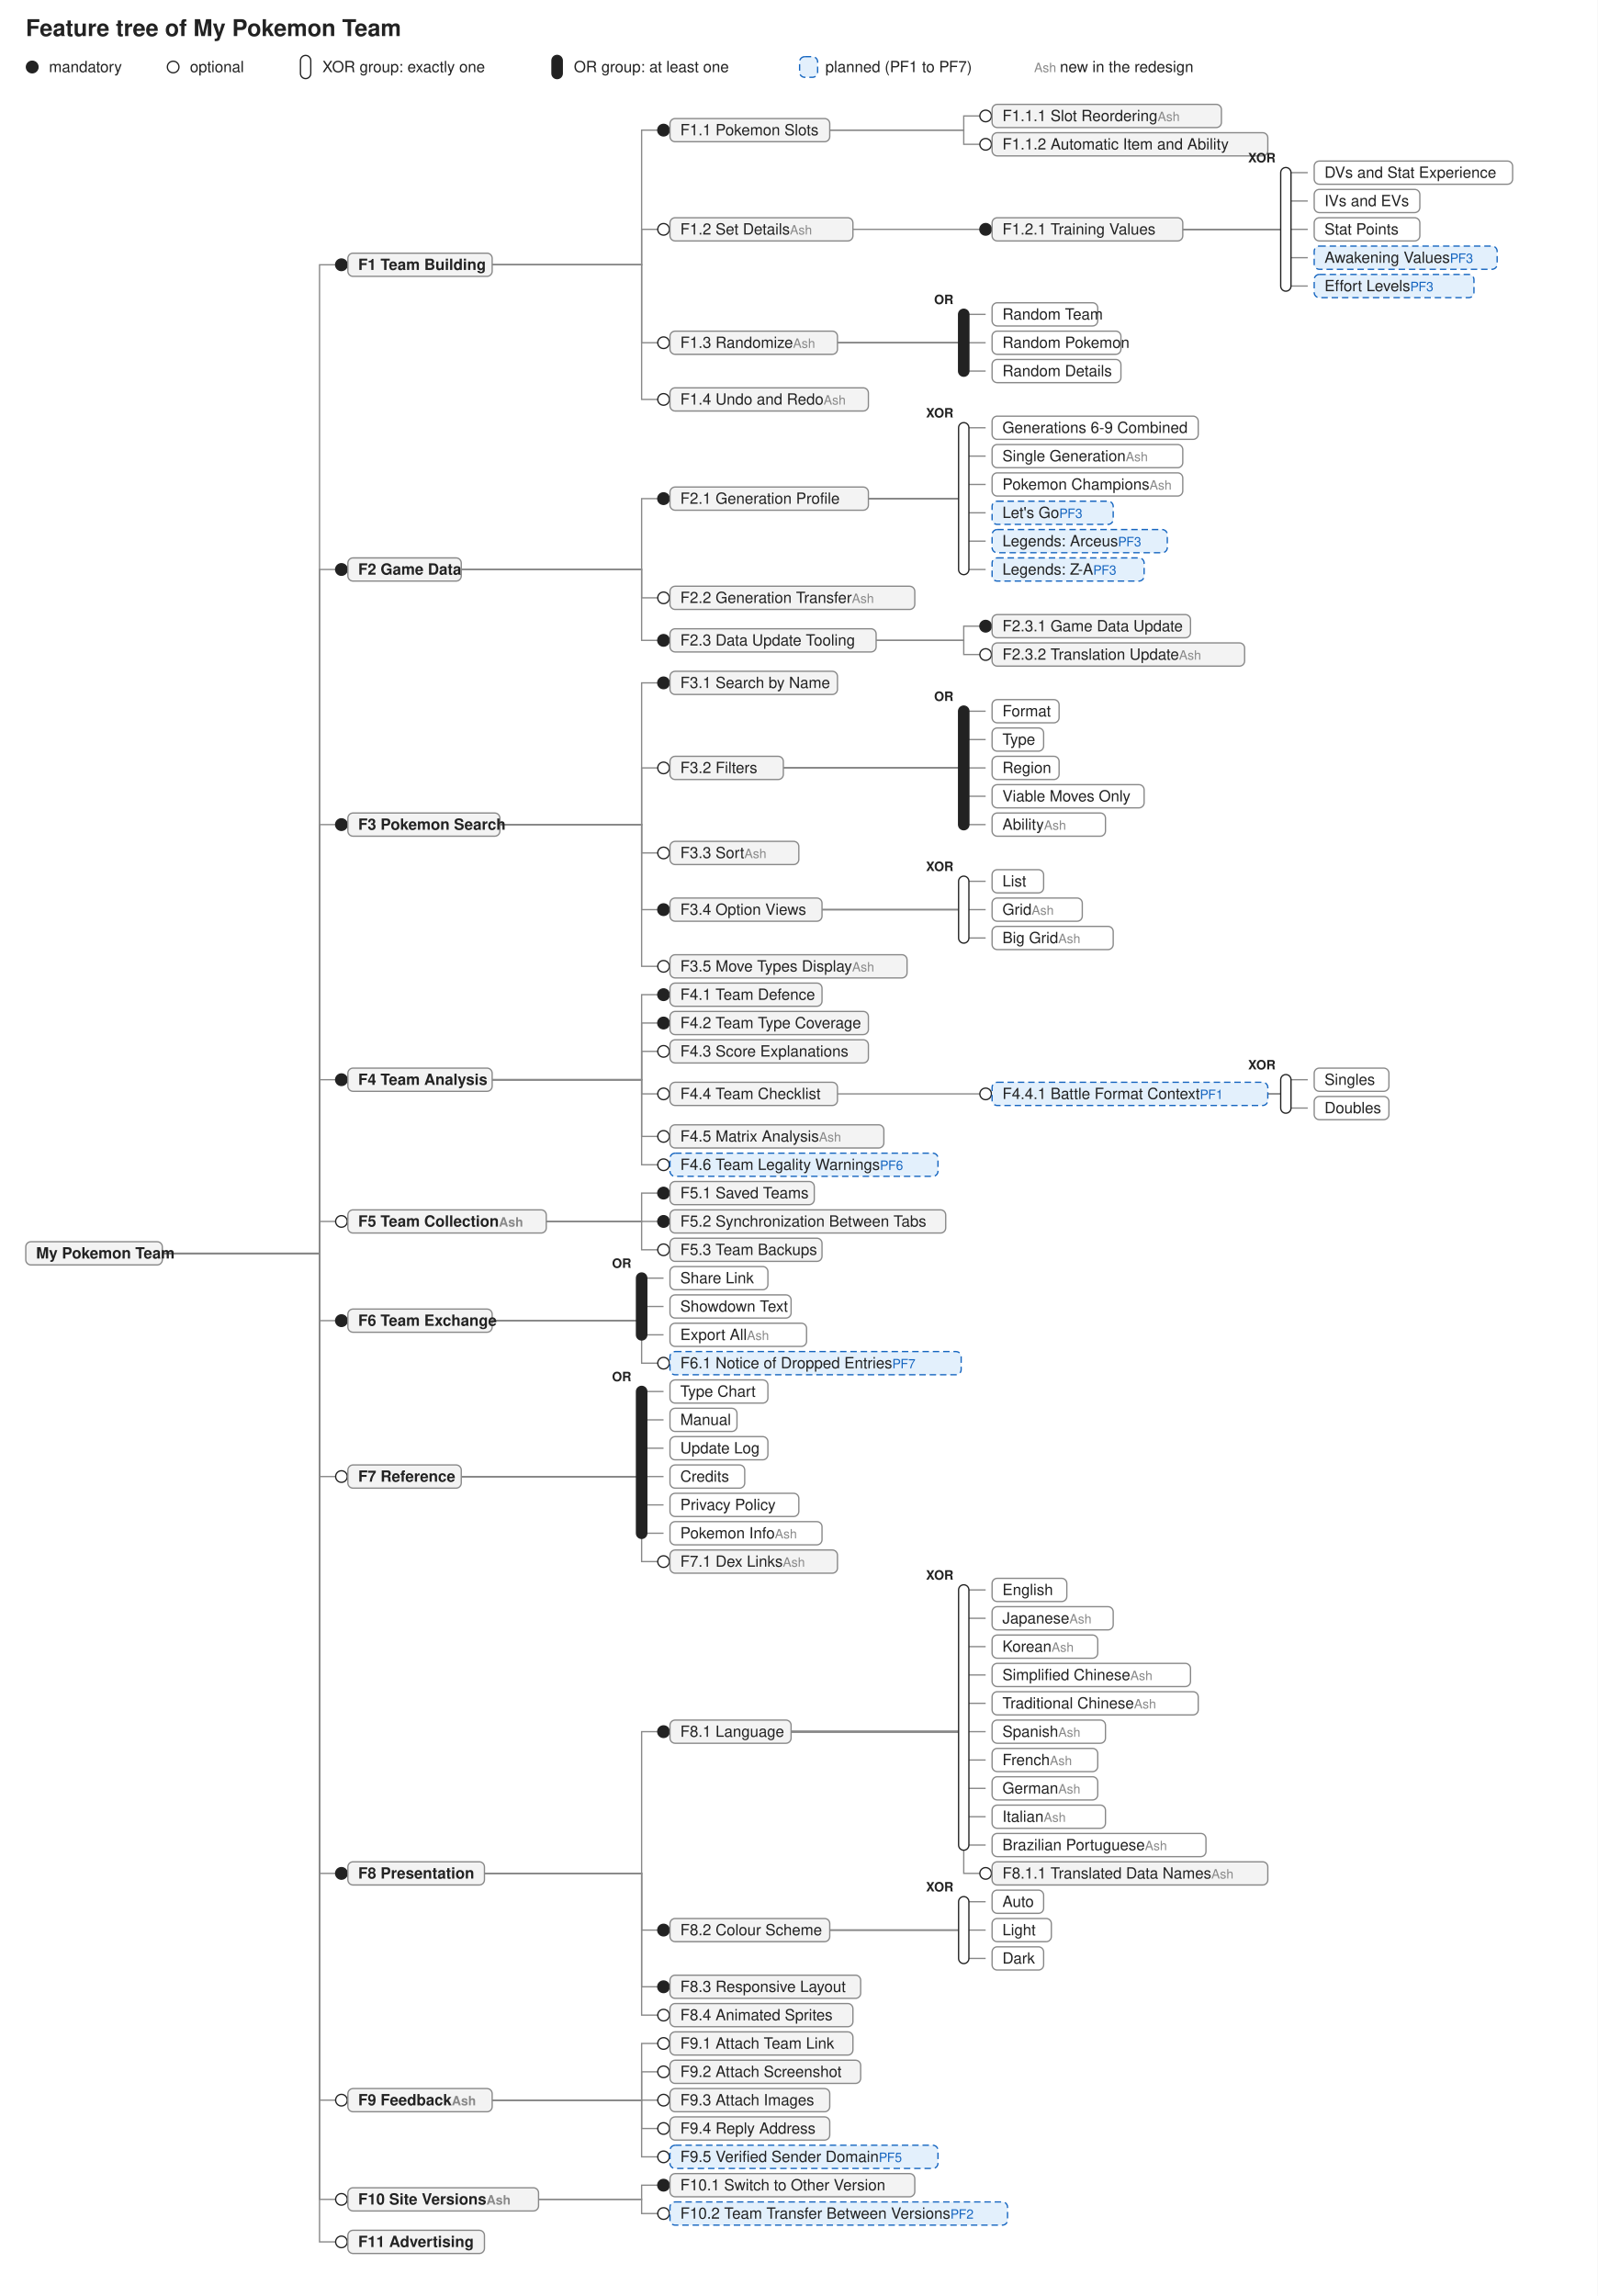
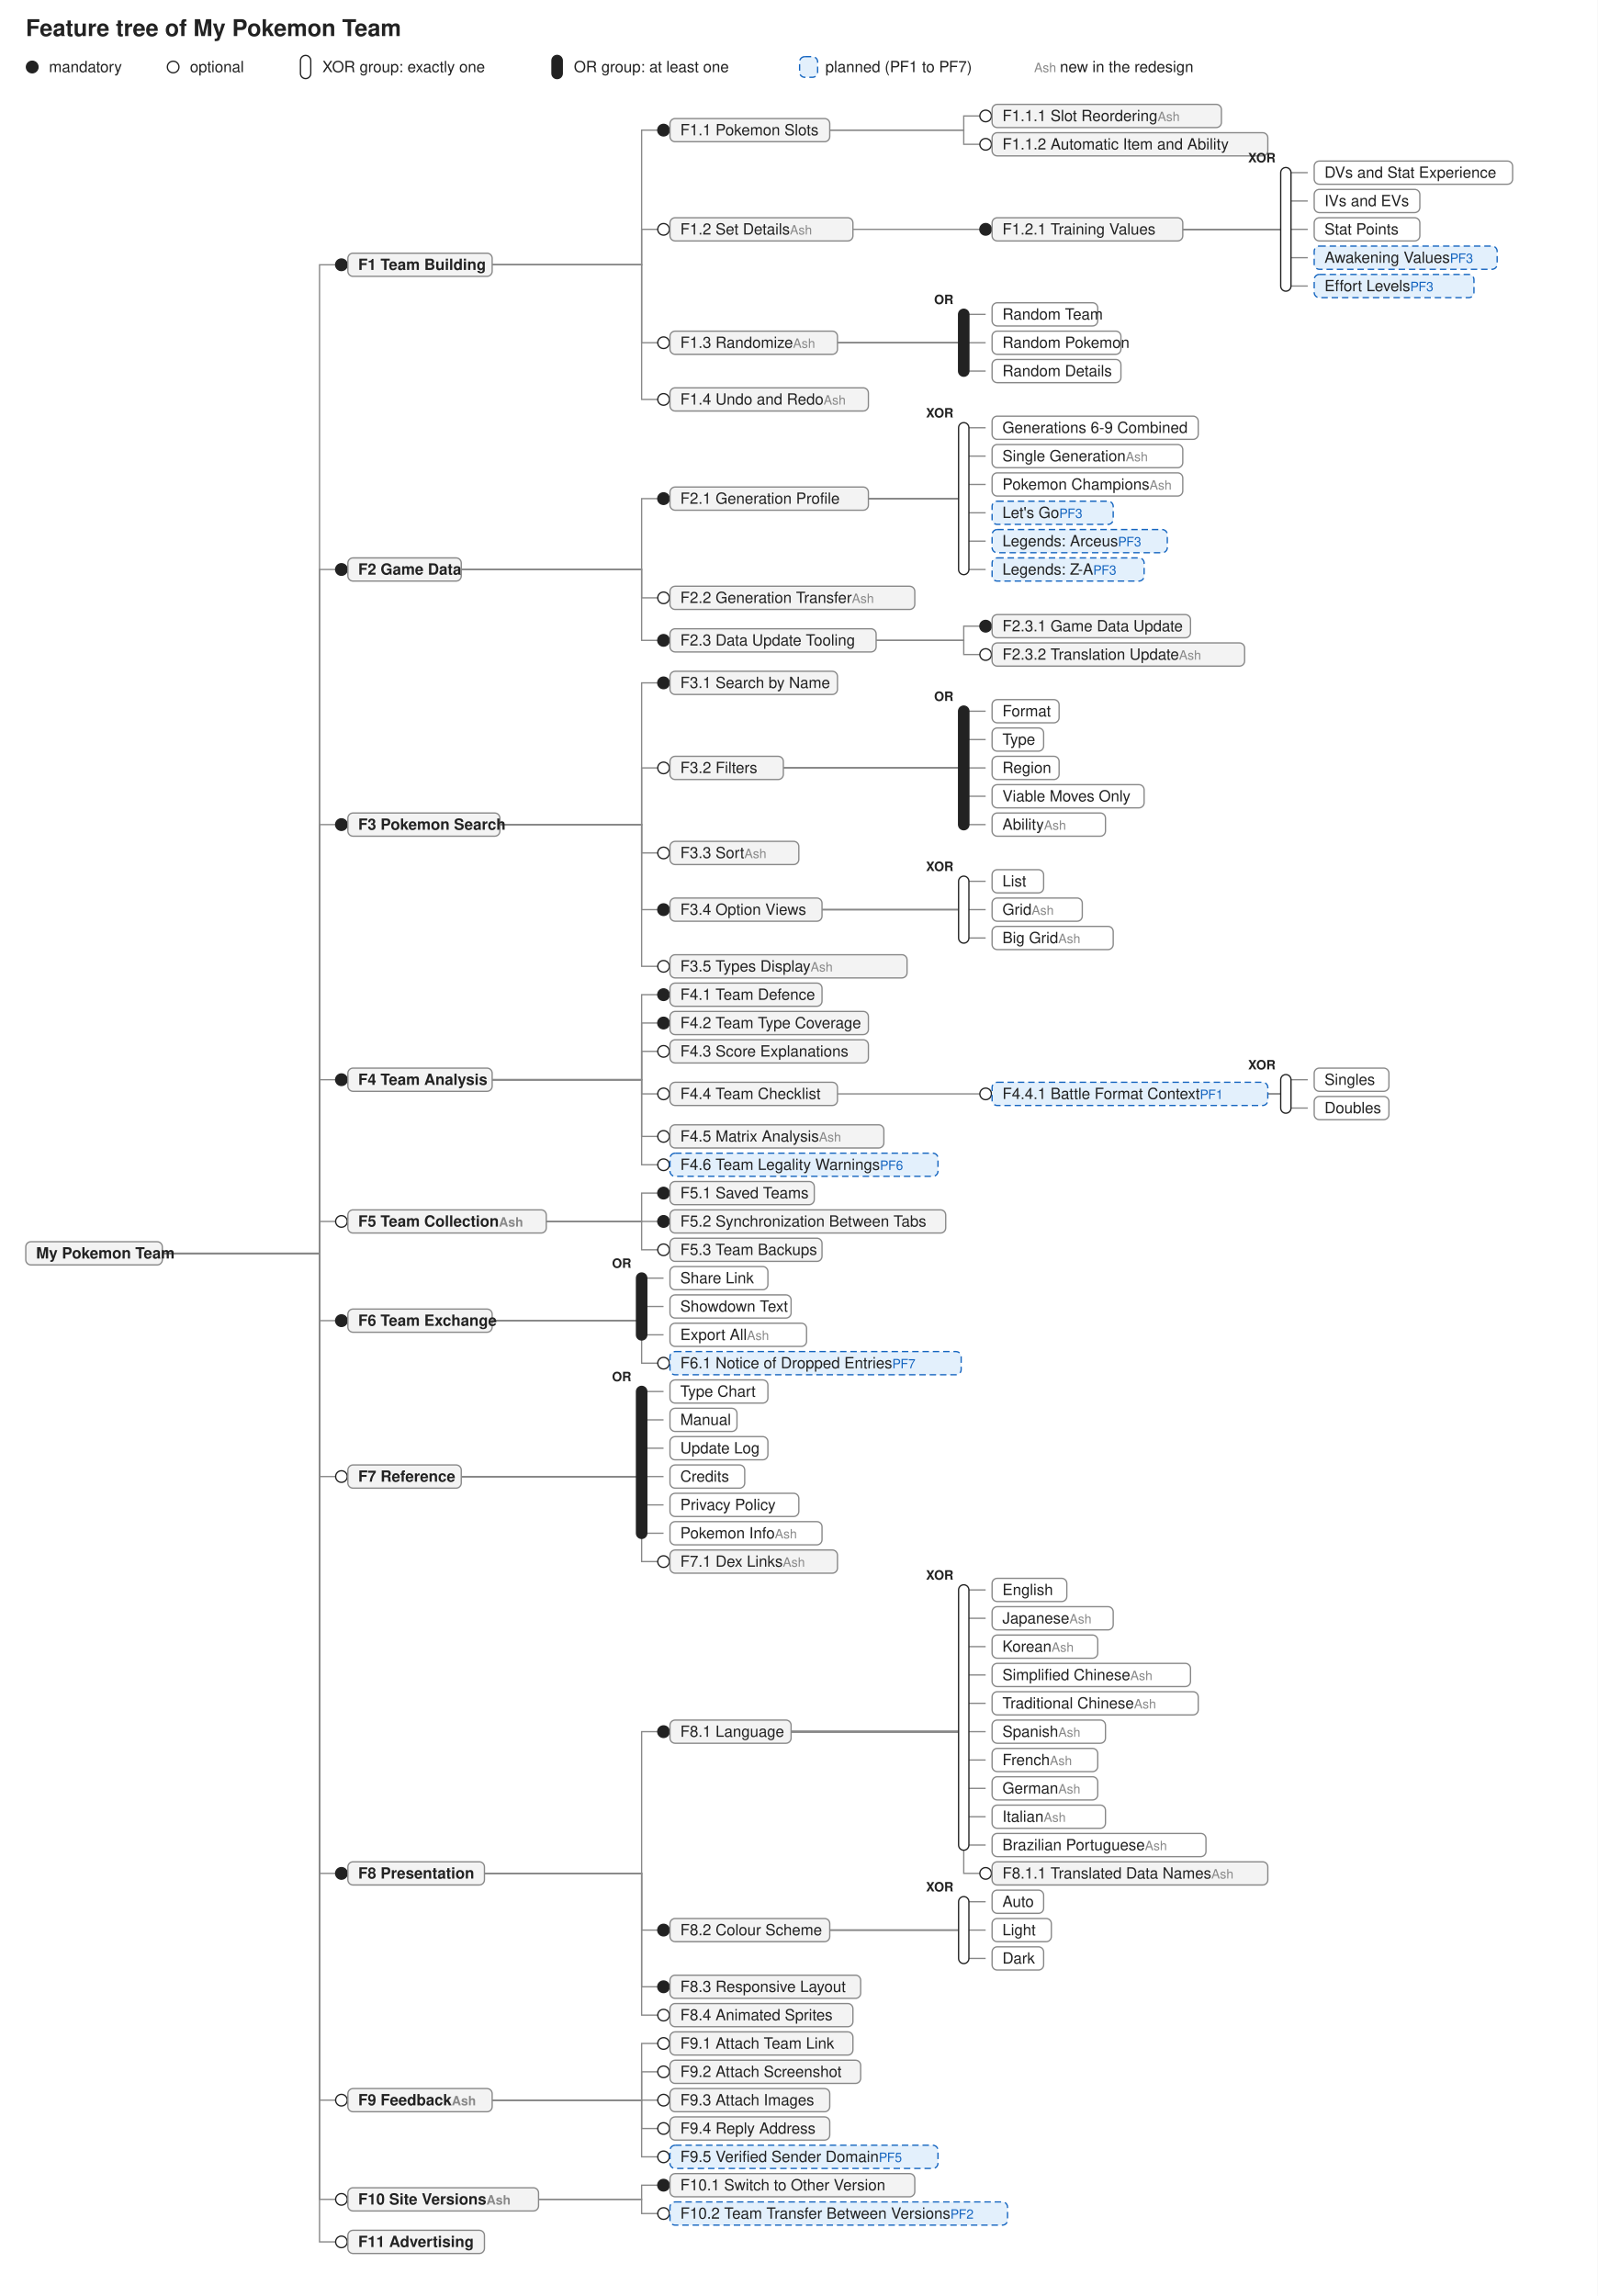
<svg xmlns="http://www.w3.org/2000/svg" viewBox="0 0 1240 1782" width="1240" height="1782" font-family="Helvetica, Arial, sans-serif" role="img" aria-label="Feature tree of My Pokemon Team">
  <rect width="1240" height="1782" fill="#fff" />
  <text x="20" y="28" font-size="18" font-weight="bold" fill="#222">Feature tree of My Pokemon Team</text>
  <circle cx="25" cy="52" r="4.5" fill="#222" stroke="#222" />
  <text x="38" y="56" font-size="12" fill="#222">mandatory</text>
  <circle cx="134.4" cy="52" r="4.5" fill="#fff" stroke="#222" />
  <text x="147.4" y="56" font-size="12" fill="#222">optional</text>
  <rect x="233.2" y="43" width="8" height="18" rx="4" fill="#fff" stroke="#222" />
  <text x="250.2" y="56" font-size="12" fill="#222">XOR group: exactly one</text>
  <rect x="428.4" y="43" width="8" height="18" rx="4" fill="#222" stroke="#222" />
  <text x="445.4" y="56" font-size="12" fill="#222">OR group: at least one</text>
  <rect x="620.6" y="44" width="14" height="16" rx="4" fill="#e3f0fc" stroke="#1565c0" stroke-dasharray="5 3" />
  <text x="640.6" y="56" font-size="12" fill="#222">planned (PF1 to PF7)</text>
  <text x="802.6" y="56" font-size="10" fill="#888">Ash</text>
  <text x="822.6" y="56" font-size="12" fill="#222">new in the redesign</text>
  <path d="M126.0 972.75 H248 V205.5 H265" fill="none" stroke="#888" />
  <circle cx="265" cy="205.5" r="4.5" fill="#222" stroke="#222" />
  <path d="M126.0 972.75 H248 V442.0 H265" fill="none" stroke="#888" />
  <circle cx="265" cy="442.0" r="4.5" fill="#222" stroke="#222" />
  <path d="M126.0 972.75 H248 V640.0 H265" fill="none" stroke="#888" />
  <circle cx="265" cy="640.0" r="4.5" fill="#222" stroke="#222" />
  <path d="M126.0 972.75 H248 V838.0 H265" fill="none" stroke="#888" />
  <circle cx="265" cy="838.0" r="4.5" fill="#222" stroke="#222" />
  <path d="M126.0 972.75 H248 V948.0 H265" fill="none" stroke="#888" />
  <circle cx="265" cy="948.0" r="4.5" fill="#fff" stroke="#222" />
  <path d="M126.0 972.75 H248 V1025.0 H265" fill="none" stroke="#888" />
  <circle cx="265" cy="1025.0" r="4.5" fill="#222" stroke="#222" />
  <path d="M126.0 972.75 H248 V1146.0 H265" fill="none" stroke="#888" />
  <circle cx="265" cy="1146.0" r="4.5" fill="#fff" stroke="#222" />
  <path d="M126.0 972.75 H248 V1454.0 H265" fill="none" stroke="#888" />
  <circle cx="265" cy="1454.0" r="4.5" fill="#222" stroke="#222" />
  <path d="M126.0 972.75 H248 V1630.0 H265" fill="none" stroke="#888" />
  <circle cx="265" cy="1630.0" r="4.5" fill="#fff" stroke="#222" />
  <path d="M126.0 972.75 H248 V1707.0 H265" fill="none" stroke="#888" />
  <circle cx="265" cy="1707.0" r="4.5" fill="#fff" stroke="#222" />
  <path d="M126.0 972.75 H248 V1740 H265" fill="none" stroke="#888" />
  <circle cx="265" cy="1740" r="4.5" fill="#fff" stroke="#222" />
  <rect x="20" y="963.75" width="106.0" height="18" rx="4" fill="#f3f3f3" stroke="#888" />
  <text x="28" y="976.75" font-size="12" fill="#222" font-weight="bold">My Pokemon Team</text>
  <path d="M382.0 205.5 H498 V101.0 H515" fill="none" stroke="#888" />
  <circle cx="515" cy="101.0" r="4.5" fill="#222" stroke="#222" />
  <path d="M382.0 205.5 H498 V178.0 H515" fill="none" stroke="#888" />
  <circle cx="515" cy="178.0" r="4.5" fill="#fff" stroke="#222" />
  <path d="M382.0 205.5 H498 V266.0 H515" fill="none" stroke="#888" />
  <circle cx="515" cy="266.0" r="4.5" fill="#fff" stroke="#222" />
  <path d="M382.0 205.5 H498 V310 H515" fill="none" stroke="#888" />
  <circle cx="515" cy="310" r="4.5" fill="#fff" stroke="#222" />
  <rect x="270" y="196.5" width="112.0" height="18" rx="4" fill="#f3f3f3" stroke="#888" />
  <text x="278" y="209.5" font-size="12" fill="#222" font-weight="bold">F1 Team Building</text>
  <path d="M644.0 101.0 H748 V90 H765" fill="none" stroke="#888" />
  <circle cx="765" cy="90" r="4.5" fill="#fff" stroke="#222" />
  <path d="M644.0 101.0 H748 V112 H765" fill="none" stroke="#888" />
  <circle cx="765" cy="112" r="4.5" fill="#fff" stroke="#222" />
  <rect x="520" y="92.0" width="124.0" height="18" rx="4" fill="#f3f3f3" stroke="#888" />
  <text x="528" y="105.0" font-size="12" fill="#222">F1.1 Pokemon Slots</text>
  <rect x="770" y="81" width="178.0" height="18" rx="4" fill="#f3f3f3" stroke="#888" />
  <text x="778" y="94" font-size="12" fill="#222">F1.1.1 Slot Reordering<tspan fill="#888" font-size="10">  Ash</tspan>
  </text>
  <rect x="770" y="103" width="214.0" height="18" rx="4" fill="#f3f3f3" stroke="#888" />
  <text x="778" y="116" font-size="12" fill="#222">F1.1.2 Automatic Item and Ability</text>
  <path d="M662.0 178.0 H748 V178.0 H765" fill="none" stroke="#888" />
  <circle cx="765" cy="178.0" r="4.5" fill="#222" stroke="#222" />
  <rect x="520" y="169.0" width="142.0" height="18" rx="4" fill="#f3f3f3" stroke="#888" />
  <text x="528" y="182.0" font-size="12" fill="#222">F1.2 Set Details<tspan fill="#888" font-size="10">  Ash</tspan>
  </text>
  <path d="M918.0 178.0 H998 V134 H1015" fill="none" stroke="#888" />
  <path d="M918.0 178.0 H998 V156 H1015" fill="none" stroke="#888" />
  <path d="M918.0 178.0 H998 V178 H1015" fill="none" stroke="#888" />
  <path d="M918.0 178.0 H998 V200 H1015" fill="none" stroke="#888" />
  <path d="M918.0 178.0 H998 V222 H1015" fill="none" stroke="#888" />
  <rect x="994" y="130" width="8" height="96" rx="4" fill="#fff" stroke="#222" />
  <text x="990" y="126" font-size="10" text-anchor="end" fill="#222" font-weight="bold">XOR</text>
  <rect x="770" y="169.0" width="148.0" height="18" rx="4" fill="#f3f3f3" stroke="#888" />
  <text x="778" y="182.0" font-size="12" fill="#222">F1.2.1 Training Values</text>
  <rect x="1020" y="125" width="154.0" height="18" rx="4" fill="#fff" stroke="#888" />
  <text x="1028" y="138" font-size="12" fill="#222">DVs and Stat Experience</text>
  <rect x="1020" y="147" width="82.0" height="18" rx="4" fill="#fff" stroke="#888" />
  <text x="1028" y="160" font-size="12" fill="#222">IVs and EVs</text>
  <rect x="1020" y="169" width="82.0" height="18" rx="4" fill="#fff" stroke="#888" />
  <text x="1028" y="182" font-size="12" fill="#222">Stat Points</text>
  <rect x="1020" y="191" width="142.0" height="18" rx="4" fill="#e3f0fc" stroke="#1565c0" stroke-dasharray="5 3" />
  <text x="1028" y="204" font-size="12" fill="#222">Awakening Values<tspan fill="#1565c0" font-size="10">  PF3</tspan>
  </text>
  <rect x="1020" y="213" width="124.0" height="18" rx="4" fill="#e3f0fc" stroke="#1565c0" stroke-dasharray="5 3" />
  <text x="1028" y="226" font-size="12" fill="#222">Effort Levels<tspan fill="#1565c0" font-size="10">  PF3</tspan>
  </text>
  <path d="M650.0 266.0 H748 V244 H765" fill="none" stroke="#888" />
  <path d="M650.0 266.0 H748 V266 H765" fill="none" stroke="#888" />
  <path d="M650.0 266.0 H748 V288 H765" fill="none" stroke="#888" />
  <rect x="744" y="240" width="8" height="52" rx="4" fill="#222" stroke="#222" />
  <text x="740" y="236" font-size="10" text-anchor="end" fill="#222" font-weight="bold">OR</text>
  <rect x="520" y="257.0" width="130.0" height="18" rx="4" fill="#f3f3f3" stroke="#888" />
  <text x="528" y="270.0" font-size="12" fill="#222">F1.3 Randomize<tspan fill="#888" font-size="10">  Ash</tspan>
  </text>
  <rect x="770" y="235" width="82.0" height="18" rx="4" fill="#fff" stroke="#888" />
  <text x="778" y="248" font-size="12" fill="#222">Random Team</text>
  <rect x="770" y="257" width="100.0" height="18" rx="4" fill="#fff" stroke="#888" />
  <text x="778" y="270" font-size="12" fill="#222">Random Pokemon</text>
  <rect x="770" y="279" width="100.0" height="18" rx="4" fill="#fff" stroke="#888" />
  <text x="778" y="292" font-size="12" fill="#222">Random Details</text>
  <rect x="520" y="301" width="154.0" height="18" rx="4" fill="#f3f3f3" stroke="#888" />
  <text x="528" y="314" font-size="12" fill="#222">F1.4 Undo and Redo<tspan fill="#888" font-size="10">  Ash</tspan>
  </text>
  <path d="M358.0 442.0 H498 V387.0 H515" fill="none" stroke="#888" />
  <circle cx="515" cy="387.0" r="4.5" fill="#222" stroke="#222" />
  <path d="M358.0 442.0 H498 V464 H515" fill="none" stroke="#888" />
  <circle cx="515" cy="464" r="4.5" fill="#fff" stroke="#222" />
  <path d="M358.0 442.0 H498 V497.0 H515" fill="none" stroke="#888" />
  <circle cx="515" cy="497.0" r="4.5" fill="#222" stroke="#222" />
  <rect x="270" y="433.0" width="88.0" height="18" rx="4" fill="#f3f3f3" stroke="#888" />
  <text x="278" y="446.0" font-size="12" fill="#222" font-weight="bold">F2 Game Data</text>
  <path d="M674.0 387.0 H748 V332 H765" fill="none" stroke="#888" />
  <path d="M674.0 387.0 H748 V354 H765" fill="none" stroke="#888" />
  <path d="M674.0 387.0 H748 V376 H765" fill="none" stroke="#888" />
  <path d="M674.0 387.0 H748 V398 H765" fill="none" stroke="#888" />
  <path d="M674.0 387.0 H748 V420 H765" fill="none" stroke="#888" />
  <path d="M674.0 387.0 H748 V442 H765" fill="none" stroke="#888" />
  <rect x="744" y="328" width="8" height="118" rx="4" fill="#fff" stroke="#222" />
  <text x="740" y="324" font-size="10" text-anchor="end" fill="#222" font-weight="bold">XOR</text>
  <rect x="520" y="378.0" width="154.0" height="18" rx="4" fill="#f3f3f3" stroke="#888" />
  <text x="528" y="391.0" font-size="12" fill="#222">F2.1 Generation Profile</text>
  <rect x="770" y="323" width="160.0" height="18" rx="4" fill="#fff" stroke="#888" />
  <text x="778" y="336" font-size="12" fill="#222">Generations 6-9 Combined</text>
  <rect x="770" y="345" width="148.0" height="18" rx="4" fill="#fff" stroke="#888" />
  <text x="778" y="358" font-size="12" fill="#222">Single Generation<tspan fill="#888" font-size="10">  Ash</tspan>
  </text>
  <rect x="770" y="367" width="148.0" height="18" rx="4" fill="#fff" stroke="#888" />
  <text x="778" y="380" font-size="12" fill="#222">Pokemon Champions<tspan fill="#888" font-size="10">  Ash</tspan>
  </text>
  <rect x="770" y="389" width="94.0" height="18" rx="4" fill="#e3f0fc" stroke="#1565c0" stroke-dasharray="5 3" />
  <text x="778" y="402" font-size="12" fill="#222">Let's Go<tspan fill="#1565c0" font-size="10">  PF3</tspan>
  </text>
  <rect x="770" y="411" width="136.0" height="18" rx="4" fill="#e3f0fc" stroke="#1565c0" stroke-dasharray="5 3" />
  <text x="778" y="424" font-size="12" fill="#222">Legends: Arceus<tspan fill="#1565c0" font-size="10">  PF3</tspan>
  </text>
  <rect x="770" y="433" width="118.0" height="18" rx="4" fill="#e3f0fc" stroke="#1565c0" stroke-dasharray="5 3" />
  <text x="778" y="446" font-size="12" fill="#222">Legends: Z-A<tspan fill="#1565c0" font-size="10">  PF3</tspan>
  </text>
  <rect x="520" y="455" width="190.0" height="18" rx="4" fill="#f3f3f3" stroke="#888" />
  <text x="528" y="468" font-size="12" fill="#222">F2.2 Generation Transfer<tspan fill="#888" font-size="10">  Ash</tspan>
  </text>
  <path d="M680.0 497.0 H748 V486 H765" fill="none" stroke="#888" />
  <circle cx="765" cy="486" r="4.5" fill="#222" stroke="#222" />
  <path d="M680.0 497.0 H748 V508 H765" fill="none" stroke="#888" />
  <circle cx="765" cy="508" r="4.5" fill="#fff" stroke="#222" />
  <rect x="520" y="488.0" width="160.0" height="18" rx="4" fill="#f3f3f3" stroke="#888" />
  <text x="528" y="501.0" font-size="12" fill="#222">F2.3 Data Update Tooling</text>
  <rect x="770" y="477" width="154.0" height="18" rx="4" fill="#f3f3f3" stroke="#888" />
  <text x="778" y="490" font-size="12" fill="#222">F2.3.1 Game Data Update</text>
  <rect x="770" y="499" width="196.0" height="18" rx="4" fill="#f3f3f3" stroke="#888" />
  <text x="778" y="512" font-size="12" fill="#222">F2.3.2 Translation Update<tspan fill="#888" font-size="10">  Ash</tspan>
  </text>
  <path d="M388.0 640.0 H498 V530 H515" fill="none" stroke="#888" />
  <circle cx="515" cy="530" r="4.5" fill="#222" stroke="#222" />
  <path d="M388.0 640.0 H498 V596.0 H515" fill="none" stroke="#888" />
  <circle cx="515" cy="596.0" r="4.5" fill="#fff" stroke="#222" />
  <path d="M388.0 640.0 H498 V662 H515" fill="none" stroke="#888" />
  <circle cx="515" cy="662" r="4.5" fill="#fff" stroke="#222" />
  <path d="M388.0 640.0 H498 V706.0 H515" fill="none" stroke="#888" />
  <circle cx="515" cy="706.0" r="4.5" fill="#222" stroke="#222" />
  <path d="M388.0 640.0 H498 V750 H515" fill="none" stroke="#888" />
  <circle cx="515" cy="750" r="4.5" fill="#fff" stroke="#222" />
  <rect x="270" y="631.0" width="118.0" height="18" rx="4" fill="#f3f3f3" stroke="#888" />
  <text x="278" y="644.0" font-size="12" fill="#222" font-weight="bold">F3 Pokemon Search</text>
  <rect x="520" y="521" width="130.0" height="18" rx="4" fill="#f3f3f3" stroke="#888" />
  <text x="528" y="534" font-size="12" fill="#222">F3.1 Search by Name</text>
  <path d="M608.0 596.0 H748 V552 H765" fill="none" stroke="#888" />
  <path d="M608.0 596.0 H748 V574 H765" fill="none" stroke="#888" />
  <path d="M608.0 596.0 H748 V596 H765" fill="none" stroke="#888" />
  <path d="M608.0 596.0 H748 V618 H765" fill="none" stroke="#888" />
  <path d="M608.0 596.0 H748 V640 H765" fill="none" stroke="#888" />
  <rect x="744" y="548" width="8" height="96" rx="4" fill="#222" stroke="#222" />
  <text x="740" y="544" font-size="10" text-anchor="end" fill="#222" font-weight="bold">OR</text>
  <rect x="520" y="587.0" width="88.0" height="18" rx="4" fill="#f3f3f3" stroke="#888" />
  <text x="528" y="600.0" font-size="12" fill="#222">F3.2 Filters</text>
  <rect x="770" y="543" width="52.0" height="18" rx="4" fill="#fff" stroke="#888" />
  <text x="778" y="556" font-size="12" fill="#222">Format</text>
  <rect x="770" y="565" width="40.0" height="18" rx="4" fill="#fff" stroke="#888" />
  <text x="778" y="578" font-size="12" fill="#222">Type</text>
  <rect x="770" y="587" width="52.0" height="18" rx="4" fill="#fff" stroke="#888" />
  <text x="778" y="600" font-size="12" fill="#222">Region</text>
  <rect x="770" y="609" width="118.0" height="18" rx="4" fill="#fff" stroke="#888" />
  <text x="778" y="622" font-size="12" fill="#222">Viable Moves Only</text>
  <rect x="770" y="631" width="88.0" height="18" rx="4" fill="#fff" stroke="#888" />
  <text x="778" y="644" font-size="12" fill="#222">Ability<tspan fill="#888" font-size="10">  Ash</tspan>
  </text>
  <rect x="520" y="653" width="100.0" height="18" rx="4" fill="#f3f3f3" stroke="#888" />
  <text x="528" y="666" font-size="12" fill="#222">F3.3 Sort<tspan fill="#888" font-size="10">  Ash</tspan>
  </text>
  <path d="M638.0 706.0 H748 V684 H765" fill="none" stroke="#888" />
  <path d="M638.0 706.0 H748 V706 H765" fill="none" stroke="#888" />
  <path d="M638.0 706.0 H748 V728 H765" fill="none" stroke="#888" />
  <rect x="744" y="680" width="8" height="52" rx="4" fill="#fff" stroke="#222" />
  <text x="740" y="676" font-size="10" text-anchor="end" fill="#222" font-weight="bold">XOR</text>
  <rect x="520" y="697.0" width="118.0" height="18" rx="4" fill="#f3f3f3" stroke="#888" />
  <text x="528" y="710.0" font-size="12" fill="#222">F3.4 Option Views</text>
  <rect x="770" y="675" width="40.0" height="18" rx="4" fill="#fff" stroke="#888" />
  <text x="778" y="688" font-size="12" fill="#222">List</text>
  <rect x="770" y="697" width="70.0" height="18" rx="4" fill="#fff" stroke="#888" />
  <text x="778" y="710" font-size="12" fill="#222">Grid<tspan fill="#888" font-size="10">  Ash</tspan>
  </text>
  <rect x="770" y="719" width="94.0" height="18" rx="4" fill="#fff" stroke="#888" />
  <text x="778" y="732" font-size="12" fill="#222">Big Grid<tspan fill="#888" font-size="10">  Ash</tspan>
  </text>
  <rect x="520" y="741" width="184.0" height="18" rx="4" fill="#f3f3f3" stroke="#888" />
-   <text x="528" y="754" font-size="12" fill="#222">F3.5 Move Types Display<tspan fill="#888" font-size="10">  Ash</tspan>
+   <text x="528" y="754" font-size="12" fill="#222">F3.5 Types Display<tspan fill="#888" font-size="10">  Ash</tspan>
  </text>
  <path d="M382.0 838.0 H498 V772 H515" fill="none" stroke="#888" />
  <circle cx="515" cy="772" r="4.5" fill="#222" stroke="#222" />
  <path d="M382.0 838.0 H498 V794 H515" fill="none" stroke="#888" />
  <circle cx="515" cy="794" r="4.5" fill="#222" stroke="#222" />
  <path d="M382.0 838.0 H498 V816 H515" fill="none" stroke="#888" />
  <circle cx="515" cy="816" r="4.5" fill="#fff" stroke="#222" />
  <path d="M382.0 838.0 H498 V849.0 H515" fill="none" stroke="#888" />
  <circle cx="515" cy="849.0" r="4.5" fill="#fff" stroke="#222" />
  <path d="M382.0 838.0 H498 V882 H515" fill="none" stroke="#888" />
  <circle cx="515" cy="882" r="4.5" fill="#fff" stroke="#222" />
  <path d="M382.0 838.0 H498 V904 H515" fill="none" stroke="#888" />
  <circle cx="515" cy="904" r="4.5" fill="#fff" stroke="#222" />
  <rect x="270" y="829.0" width="112.0" height="18" rx="4" fill="#f3f3f3" stroke="#888" />
  <text x="278" y="842.0" font-size="12" fill="#222" font-weight="bold">F4 Team Analysis</text>
  <rect x="520" y="763" width="118.0" height="18" rx="4" fill="#f3f3f3" stroke="#888" />
  <text x="528" y="776" font-size="12" fill="#222">F4.1 Team Defence</text>
  <rect x="520" y="785" width="154.0" height="18" rx="4" fill="#f3f3f3" stroke="#888" />
  <text x="528" y="798" font-size="12" fill="#222">F4.2 Team Type Coverage</text>
  <rect x="520" y="807" width="154.0" height="18" rx="4" fill="#f3f3f3" stroke="#888" />
  <text x="528" y="820" font-size="12" fill="#222">F4.3 Score Explanations</text>
  <path d="M650.0 849.0 H748 V849.0 H765" fill="none" stroke="#888" />
  <circle cx="765" cy="849.0" r="4.5" fill="#fff" stroke="#222" />
  <rect x="520" y="840.0" width="130.0" height="18" rx="4" fill="#f3f3f3" stroke="#888" />
  <text x="528" y="853.0" font-size="12" fill="#222">F4.4 Team Checklist</text>
  <path d="M984.0 849.0 H998 V838 H1015" fill="none" stroke="#888" />
  <path d="M984.0 849.0 H998 V860 H1015" fill="none" stroke="#888" />
  <rect x="994" y="834" width="8" height="30" rx="4" fill="#fff" stroke="#222" />
  <text x="990" y="830" font-size="10" text-anchor="end" fill="#222" font-weight="bold">XOR</text>
  <rect x="770" y="840.0" width="214.0" height="18" rx="4" fill="#e3f0fc" stroke="#1565c0" stroke-dasharray="5 3" />
  <text x="778" y="853.0" font-size="12" fill="#222">F4.4.1 Battle Format Context<tspan fill="#1565c0" font-size="10">  PF1</tspan>
  </text>
  <rect x="1020" y="829" width="58.0" height="18" rx="4" fill="#fff" stroke="#888" />
  <text x="1028" y="842" font-size="12" fill="#222">Singles</text>
  <rect x="1020" y="851" width="58.0" height="18" rx="4" fill="#fff" stroke="#888" />
  <text x="1028" y="864" font-size="12" fill="#222">Doubles</text>
  <rect x="520" y="873" width="166.0" height="18" rx="4" fill="#f3f3f3" stroke="#888" />
  <text x="528" y="886" font-size="12" fill="#222">F4.5 Matrix Analysis<tspan fill="#888" font-size="10">  Ash</tspan>
  </text>
  <rect x="520" y="895" width="208.0" height="18" rx="4" fill="#e3f0fc" stroke="#1565c0" stroke-dasharray="5 3" />
  <text x="528" y="908" font-size="12" fill="#222">F4.6 Team Legality Warnings<tspan fill="#1565c0" font-size="10">  PF6</tspan>
  </text>
  <path d="M424.0 948.0 H498 V926 H515" fill="none" stroke="#888" />
  <circle cx="515" cy="926" r="4.5" fill="#222" stroke="#222" />
  <path d="M424.0 948.0 H498 V948 H515" fill="none" stroke="#888" />
  <circle cx="515" cy="948" r="4.5" fill="#222" stroke="#222" />
  <path d="M424.0 948.0 H498 V970 H515" fill="none" stroke="#888" />
  <circle cx="515" cy="970" r="4.5" fill="#fff" stroke="#222" />
  <rect x="270" y="939.0" width="154.0" height="18" rx="4" fill="#f3f3f3" stroke="#888" />
  <text x="278" y="952.0" font-size="12" fill="#222" font-weight="bold">F5 Team Collection<tspan fill="#888" font-size="10">  Ash</tspan>
  </text>
  <rect x="520" y="917" width="112.0" height="18" rx="4" fill="#f3f3f3" stroke="#888" />
  <text x="528" y="930" font-size="12" fill="#222">F5.1 Saved Teams</text>
  <rect x="520" y="939" width="214.0" height="18" rx="4" fill="#f3f3f3" stroke="#888" />
  <text x="528" y="952" font-size="12" fill="#222">F5.2 Synchronization Between Tabs</text>
  <rect x="520" y="961" width="118.0" height="18" rx="4" fill="#f3f3f3" stroke="#888" />
  <text x="528" y="974" font-size="12" fill="#222">F5.3 Team Backups</text>
  <path d="M382.0 1025.0 H498 V992 H515" fill="none" stroke="#888" />
  <path d="M382.0 1025.0 H498 V1014 H515" fill="none" stroke="#888" />
  <path d="M382.0 1025.0 H498 V1036 H515" fill="none" stroke="#888" />
  <path d="M382.0 1025.0 H498 V1058 H515" fill="none" stroke="#888" />
  <circle cx="515" cy="1058" r="4.5" fill="#fff" stroke="#222" />
  <rect x="494" y="988" width="8" height="52" rx="4" fill="#222" stroke="#222" />
  <text x="490" y="984" font-size="10" text-anchor="end" fill="#222" font-weight="bold">OR</text>
  <rect x="270" y="1016.0" width="112.0" height="18" rx="4" fill="#f3f3f3" stroke="#888" />
  <text x="278" y="1029.0" font-size="12" fill="#222" font-weight="bold">F6 Team Exchange</text>
  <rect x="520" y="983" width="76.0" height="18" rx="4" fill="#fff" stroke="#888" />
  <text x="528" y="996" font-size="12" fill="#222">Share Link</text>
  <rect x="520" y="1005" width="94.0" height="18" rx="4" fill="#fff" stroke="#888" />
  <text x="528" y="1018" font-size="12" fill="#222">Showdown Text</text>
  <rect x="520" y="1027" width="106.0" height="18" rx="4" fill="#fff" stroke="#888" />
  <text x="528" y="1040" font-size="12" fill="#222">Export All<tspan fill="#888" font-size="10">  Ash</tspan>
  </text>
  <rect x="520" y="1049" width="226.0" height="18" rx="4" fill="#e3f0fc" stroke="#1565c0" stroke-dasharray="5 3" />
  <text x="528" y="1062" font-size="12" fill="#222">F6.1 Notice of Dropped Entries<tspan fill="#1565c0" font-size="10">  PF7</tspan>
  </text>
  <path d="M358.0 1146.0 H498 V1080 H515" fill="none" stroke="#888" />
  <path d="M358.0 1146.0 H498 V1102 H515" fill="none" stroke="#888" />
  <path d="M358.0 1146.0 H498 V1124 H515" fill="none" stroke="#888" />
  <path d="M358.0 1146.0 H498 V1146 H515" fill="none" stroke="#888" />
  <path d="M358.0 1146.0 H498 V1168 H515" fill="none" stroke="#888" />
  <path d="M358.0 1146.0 H498 V1190 H515" fill="none" stroke="#888" />
  <path d="M358.0 1146.0 H498 V1212 H515" fill="none" stroke="#888" />
  <circle cx="515" cy="1212" r="4.5" fill="#fff" stroke="#222" />
  <rect x="494" y="1076" width="8" height="118" rx="4" fill="#222" stroke="#222" />
  <text x="490" y="1072" font-size="10" text-anchor="end" fill="#222" font-weight="bold">OR</text>
  <rect x="270" y="1137.0" width="88.0" height="18" rx="4" fill="#f3f3f3" stroke="#888" />
  <text x="278" y="1150.0" font-size="12" fill="#222" font-weight="bold">F7 Reference</text>
  <rect x="520" y="1071" width="76.0" height="18" rx="4" fill="#fff" stroke="#888" />
  <text x="528" y="1084" font-size="12" fill="#222">Type Chart</text>
  <rect x="520" y="1093" width="52.0" height="18" rx="4" fill="#fff" stroke="#888" />
  <text x="528" y="1106" font-size="12" fill="#222">Manual</text>
  <rect x="520" y="1115" width="76.0" height="18" rx="4" fill="#fff" stroke="#888" />
  <text x="528" y="1128" font-size="12" fill="#222">Update Log</text>
  <rect x="520" y="1137" width="58.0" height="18" rx="4" fill="#fff" stroke="#888" />
  <text x="528" y="1150" font-size="12" fill="#222">Credits</text>
  <rect x="520" y="1159" width="100.0" height="18" rx="4" fill="#fff" stroke="#888" />
  <text x="528" y="1172" font-size="12" fill="#222">Privacy Policy</text>
  <rect x="520" y="1181" width="118.0" height="18" rx="4" fill="#fff" stroke="#888" />
  <text x="528" y="1194" font-size="12" fill="#222">Pokemon Info<tspan fill="#888" font-size="10">  Ash</tspan>
  </text>
  <rect x="520" y="1203" width="130.0" height="18" rx="4" fill="#f3f3f3" stroke="#888" />
  <text x="528" y="1216" font-size="12" fill="#222">F7.1 Dex Links<tspan fill="#888" font-size="10">  Ash</tspan>
  </text>
  <path d="M376.0 1454.0 H498 V1344.0 H515" fill="none" stroke="#888" />
  <circle cx="515" cy="1344.0" r="4.5" fill="#222" stroke="#222" />
  <path d="M376.0 1454.0 H498 V1498.0 H515" fill="none" stroke="#888" />
  <circle cx="515" cy="1498.0" r="4.5" fill="#222" stroke="#222" />
  <path d="M376.0 1454.0 H498 V1542 H515" fill="none" stroke="#888" />
  <circle cx="515" cy="1542" r="4.5" fill="#222" stroke="#222" />
  <path d="M376.0 1454.0 H498 V1564 H515" fill="none" stroke="#888" />
  <circle cx="515" cy="1564" r="4.5" fill="#fff" stroke="#222" />
  <rect x="270" y="1445.0" width="106.0" height="18" rx="4" fill="#f3f3f3" stroke="#888" />
  <text x="278" y="1458.0" font-size="12" fill="#222" font-weight="bold">F8 Presentation</text>
  <path d="M614.0 1344.0 H748 V1234 H765" fill="none" stroke="#888" />
  <path d="M614.0 1344.0 H748 V1256 H765" fill="none" stroke="#888" />
  <path d="M614.0 1344.0 H748 V1278 H765" fill="none" stroke="#888" />
  <path d="M614.0 1344.0 H748 V1300 H765" fill="none" stroke="#888" />
  <path d="M614.0 1344.0 H748 V1322 H765" fill="none" stroke="#888" />
  <path d="M614.0 1344.0 H748 V1344 H765" fill="none" stroke="#888" />
  <path d="M614.0 1344.0 H748 V1366 H765" fill="none" stroke="#888" />
  <path d="M614.0 1344.0 H748 V1388 H765" fill="none" stroke="#888" />
  <path d="M614.0 1344.0 H748 V1410 H765" fill="none" stroke="#888" />
  <path d="M614.0 1344.0 H748 V1432 H765" fill="none" stroke="#888" />
  <path d="M614.0 1344.0 H748 V1454 H765" fill="none" stroke="#888" />
  <circle cx="765" cy="1454" r="4.5" fill="#fff" stroke="#222" />
  <rect x="744" y="1230" width="8" height="206" rx="4" fill="#fff" stroke="#222" />
  <text x="740" y="1226" font-size="10" text-anchor="end" fill="#222" font-weight="bold">XOR</text>
  <rect x="520" y="1335.0" width="94.0" height="18" rx="4" fill="#f3f3f3" stroke="#888" />
  <text x="528" y="1348.0" font-size="12" fill="#222">F8.1 Language</text>
  <rect x="770" y="1225" width="58.0" height="18" rx="4" fill="#fff" stroke="#888" />
  <text x="778" y="1238" font-size="12" fill="#222">English</text>
  <rect x="770" y="1247" width="94.0" height="18" rx="4" fill="#fff" stroke="#888" />
  <text x="778" y="1260" font-size="12" fill="#222">Japanese<tspan fill="#888" font-size="10">  Ash</tspan>
  </text>
  <rect x="770" y="1269" width="82.0" height="18" rx="4" fill="#fff" stroke="#888" />
  <text x="778" y="1282" font-size="12" fill="#222">Korean<tspan fill="#888" font-size="10">  Ash</tspan>
  </text>
  <rect x="770" y="1291" width="154.0" height="18" rx="4" fill="#fff" stroke="#888" />
  <text x="778" y="1304" font-size="12" fill="#222">Simplified Chinese<tspan fill="#888" font-size="10">  Ash</tspan>
  </text>
  <rect x="770" y="1313" width="160.0" height="18" rx="4" fill="#fff" stroke="#888" />
  <text x="778" y="1326" font-size="12" fill="#222">Traditional Chinese<tspan fill="#888" font-size="10">  Ash</tspan>
  </text>
  <rect x="770" y="1335" width="88.0" height="18" rx="4" fill="#fff" stroke="#888" />
  <text x="778" y="1348" font-size="12" fill="#222">Spanish<tspan fill="#888" font-size="10">  Ash</tspan>
  </text>
  <rect x="770" y="1357" width="82.0" height="18" rx="4" fill="#fff" stroke="#888" />
  <text x="778" y="1370" font-size="12" fill="#222">French<tspan fill="#888" font-size="10">  Ash</tspan>
  </text>
  <rect x="770" y="1379" width="82.0" height="18" rx="4" fill="#fff" stroke="#888" />
  <text x="778" y="1392" font-size="12" fill="#222">German<tspan fill="#888" font-size="10">  Ash</tspan>
  </text>
  <rect x="770" y="1401" width="88.0" height="18" rx="4" fill="#fff" stroke="#888" />
  <text x="778" y="1414" font-size="12" fill="#222">Italian<tspan fill="#888" font-size="10">  Ash</tspan>
  </text>
  <rect x="770" y="1423" width="166.0" height="18" rx="4" fill="#fff" stroke="#888" />
  <text x="778" y="1436" font-size="12" fill="#222">Brazilian Portuguese<tspan fill="#888" font-size="10">  Ash</tspan>
  </text>
  <rect x="770" y="1445" width="214.0" height="18" rx="4" fill="#f3f3f3" stroke="#888" />
  <text x="778" y="1458" font-size="12" fill="#222">F8.1.1 Translated Data Names<tspan fill="#888" font-size="10">  Ash</tspan>
  </text>
  <path d="M644.0 1498.0 H748 V1476 H765" fill="none" stroke="#888" />
  <path d="M644.0 1498.0 H748 V1498 H765" fill="none" stroke="#888" />
  <path d="M644.0 1498.0 H748 V1520 H765" fill="none" stroke="#888" />
  <rect x="744" y="1472" width="8" height="52" rx="4" fill="#fff" stroke="#222" />
  <text x="740" y="1468" font-size="10" text-anchor="end" fill="#222" font-weight="bold">XOR</text>
  <rect x="520" y="1489.0" width="124.0" height="18" rx="4" fill="#f3f3f3" stroke="#888" />
  <text x="528" y="1502.0" font-size="12" fill="#222">F8.2 Colour Scheme</text>
  <rect x="770" y="1467" width="40.0" height="18" rx="4" fill="#fff" stroke="#888" />
  <text x="778" y="1480" font-size="12" fill="#222">Auto</text>
  <rect x="770" y="1489" width="46.0" height="18" rx="4" fill="#fff" stroke="#888" />
  <text x="778" y="1502" font-size="12" fill="#222">Light</text>
  <rect x="770" y="1511" width="40.0" height="18" rx="4" fill="#fff" stroke="#888" />
  <text x="778" y="1524" font-size="12" fill="#222">Dark</text>
  <rect x="520" y="1533" width="148.0" height="18" rx="4" fill="#f3f3f3" stroke="#888" />
  <text x="528" y="1546" font-size="12" fill="#222">F8.3 Responsive Layout</text>
  <rect x="520" y="1555" width="142.0" height="18" rx="4" fill="#f3f3f3" stroke="#888" />
  <text x="528" y="1568" font-size="12" fill="#222">F8.4 Animated Sprites</text>
  <path d="M382.0 1630.0 H498 V1586 H515" fill="none" stroke="#888" />
  <circle cx="515" cy="1586" r="4.5" fill="#fff" stroke="#222" />
  <path d="M382.0 1630.0 H498 V1608 H515" fill="none" stroke="#888" />
  <circle cx="515" cy="1608" r="4.5" fill="#fff" stroke="#222" />
  <path d="M382.0 1630.0 H498 V1630 H515" fill="none" stroke="#888" />
  <circle cx="515" cy="1630" r="4.5" fill="#fff" stroke="#222" />
  <path d="M382.0 1630.0 H498 V1652 H515" fill="none" stroke="#888" />
  <circle cx="515" cy="1652" r="4.5" fill="#fff" stroke="#222" />
  <path d="M382.0 1630.0 H498 V1674 H515" fill="none" stroke="#888" />
  <circle cx="515" cy="1674" r="4.5" fill="#fff" stroke="#222" />
  <rect x="270" y="1621.0" width="112.0" height="18" rx="4" fill="#f3f3f3" stroke="#888" />
  <text x="278" y="1634.0" font-size="12" fill="#222" font-weight="bold">F9 Feedback<tspan fill="#888" font-size="10">  Ash</tspan>
  </text>
  <rect x="520" y="1577" width="142.0" height="18" rx="4" fill="#f3f3f3" stroke="#888" />
  <text x="528" y="1590" font-size="12" fill="#222">F9.1 Attach Team Link</text>
  <rect x="520" y="1599" width="148.0" height="18" rx="4" fill="#f3f3f3" stroke="#888" />
  <text x="528" y="1612" font-size="12" fill="#222">F9.2 Attach Screenshot</text>
  <rect x="520" y="1621" width="124.0" height="18" rx="4" fill="#f3f3f3" stroke="#888" />
  <text x="528" y="1634" font-size="12" fill="#222">F9.3 Attach Images</text>
  <rect x="520" y="1643" width="124.0" height="18" rx="4" fill="#f3f3f3" stroke="#888" />
  <text x="528" y="1656" font-size="12" fill="#222">F9.4 Reply Address</text>
  <rect x="520" y="1665" width="208.0" height="18" rx="4" fill="#e3f0fc" stroke="#1565c0" stroke-dasharray="5 3" />
  <text x="528" y="1678" font-size="12" fill="#222">F9.5 Verified Sender Domain<tspan fill="#1565c0" font-size="10">  PF5</tspan>
  </text>
  <path d="M418.0 1707.0 H498 V1696 H515" fill="none" stroke="#888" />
  <circle cx="515" cy="1696" r="4.5" fill="#222" stroke="#222" />
  <path d="M418.0 1707.0 H498 V1718 H515" fill="none" stroke="#888" />
  <circle cx="515" cy="1718" r="4.5" fill="#fff" stroke="#222" />
  <rect x="270" y="1698.0" width="148.0" height="18" rx="4" fill="#f3f3f3" stroke="#888" />
  <text x="278" y="1711.0" font-size="12" fill="#222" font-weight="bold">F10 Site Versions<tspan fill="#888" font-size="10">  Ash</tspan>
  </text>
  <rect x="520" y="1687" width="190.0" height="18" rx="4" fill="#f3f3f3" stroke="#888" />
  <text x="528" y="1700" font-size="12" fill="#222">F10.1 Switch to Other Version</text>
  <rect x="520" y="1709" width="262.0" height="18" rx="4" fill="#e3f0fc" stroke="#1565c0" stroke-dasharray="5 3" />
  <text x="528" y="1722" font-size="12" fill="#222">F10.2 Team Transfer Between Versions<tspan fill="#1565c0" font-size="10">  PF2</tspan>
  </text>
  <rect x="270" y="1731" width="106.0" height="18" rx="4" fill="#f3f3f3" stroke="#888" />
  <text x="278" y="1744" font-size="12" fill="#222" font-weight="bold">F11 Advertising</text>
</svg>
